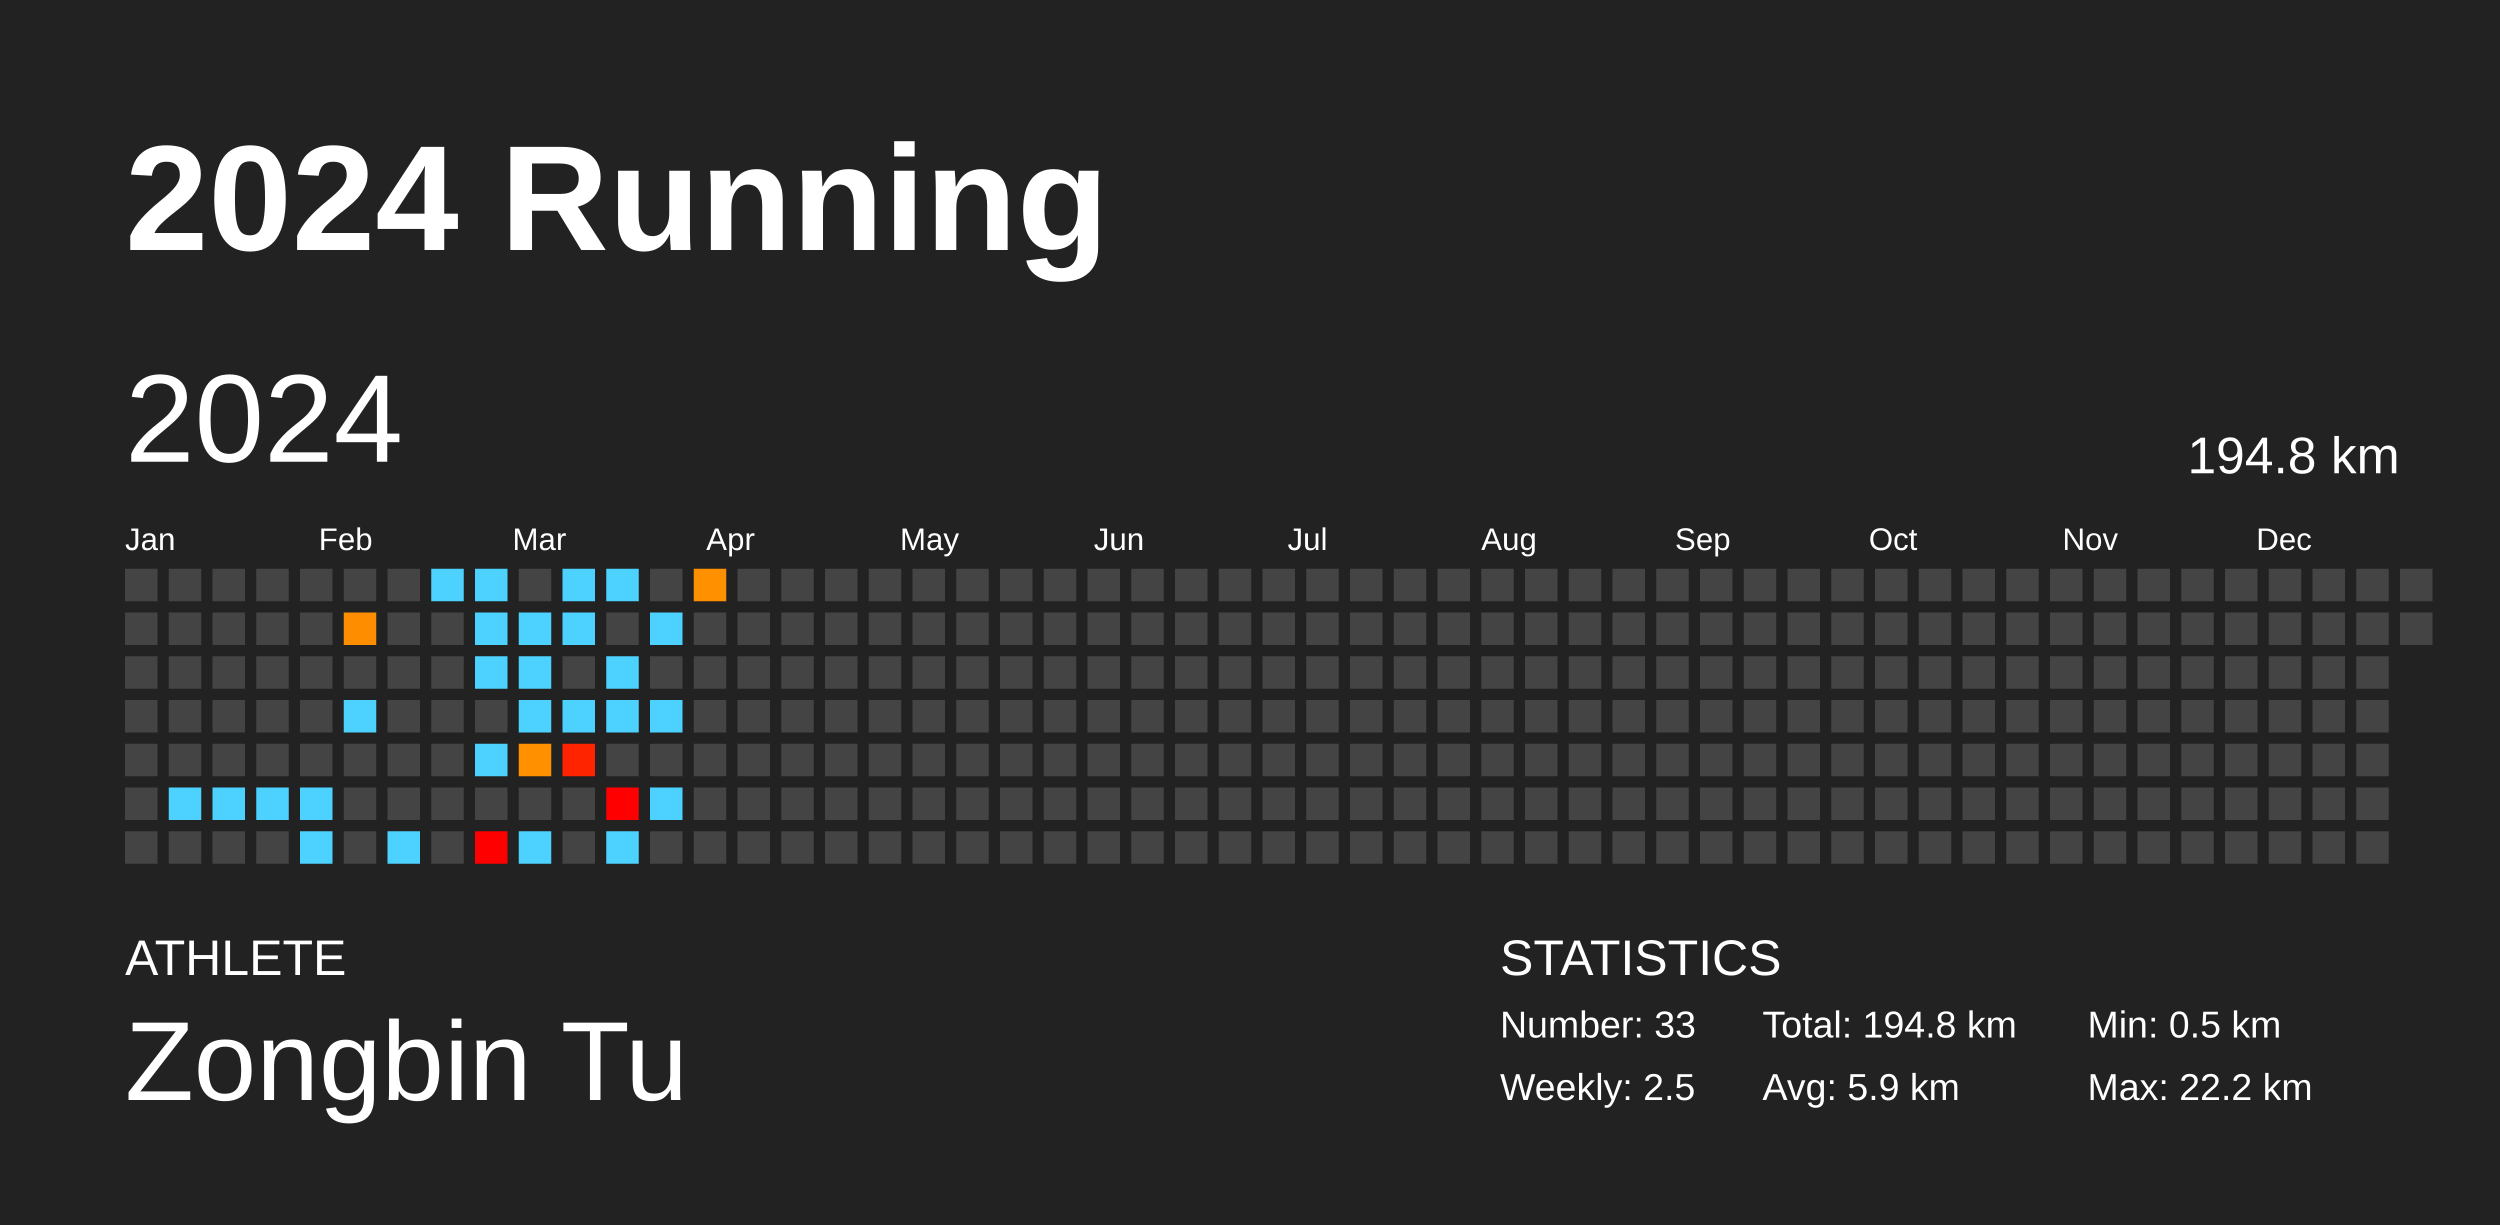
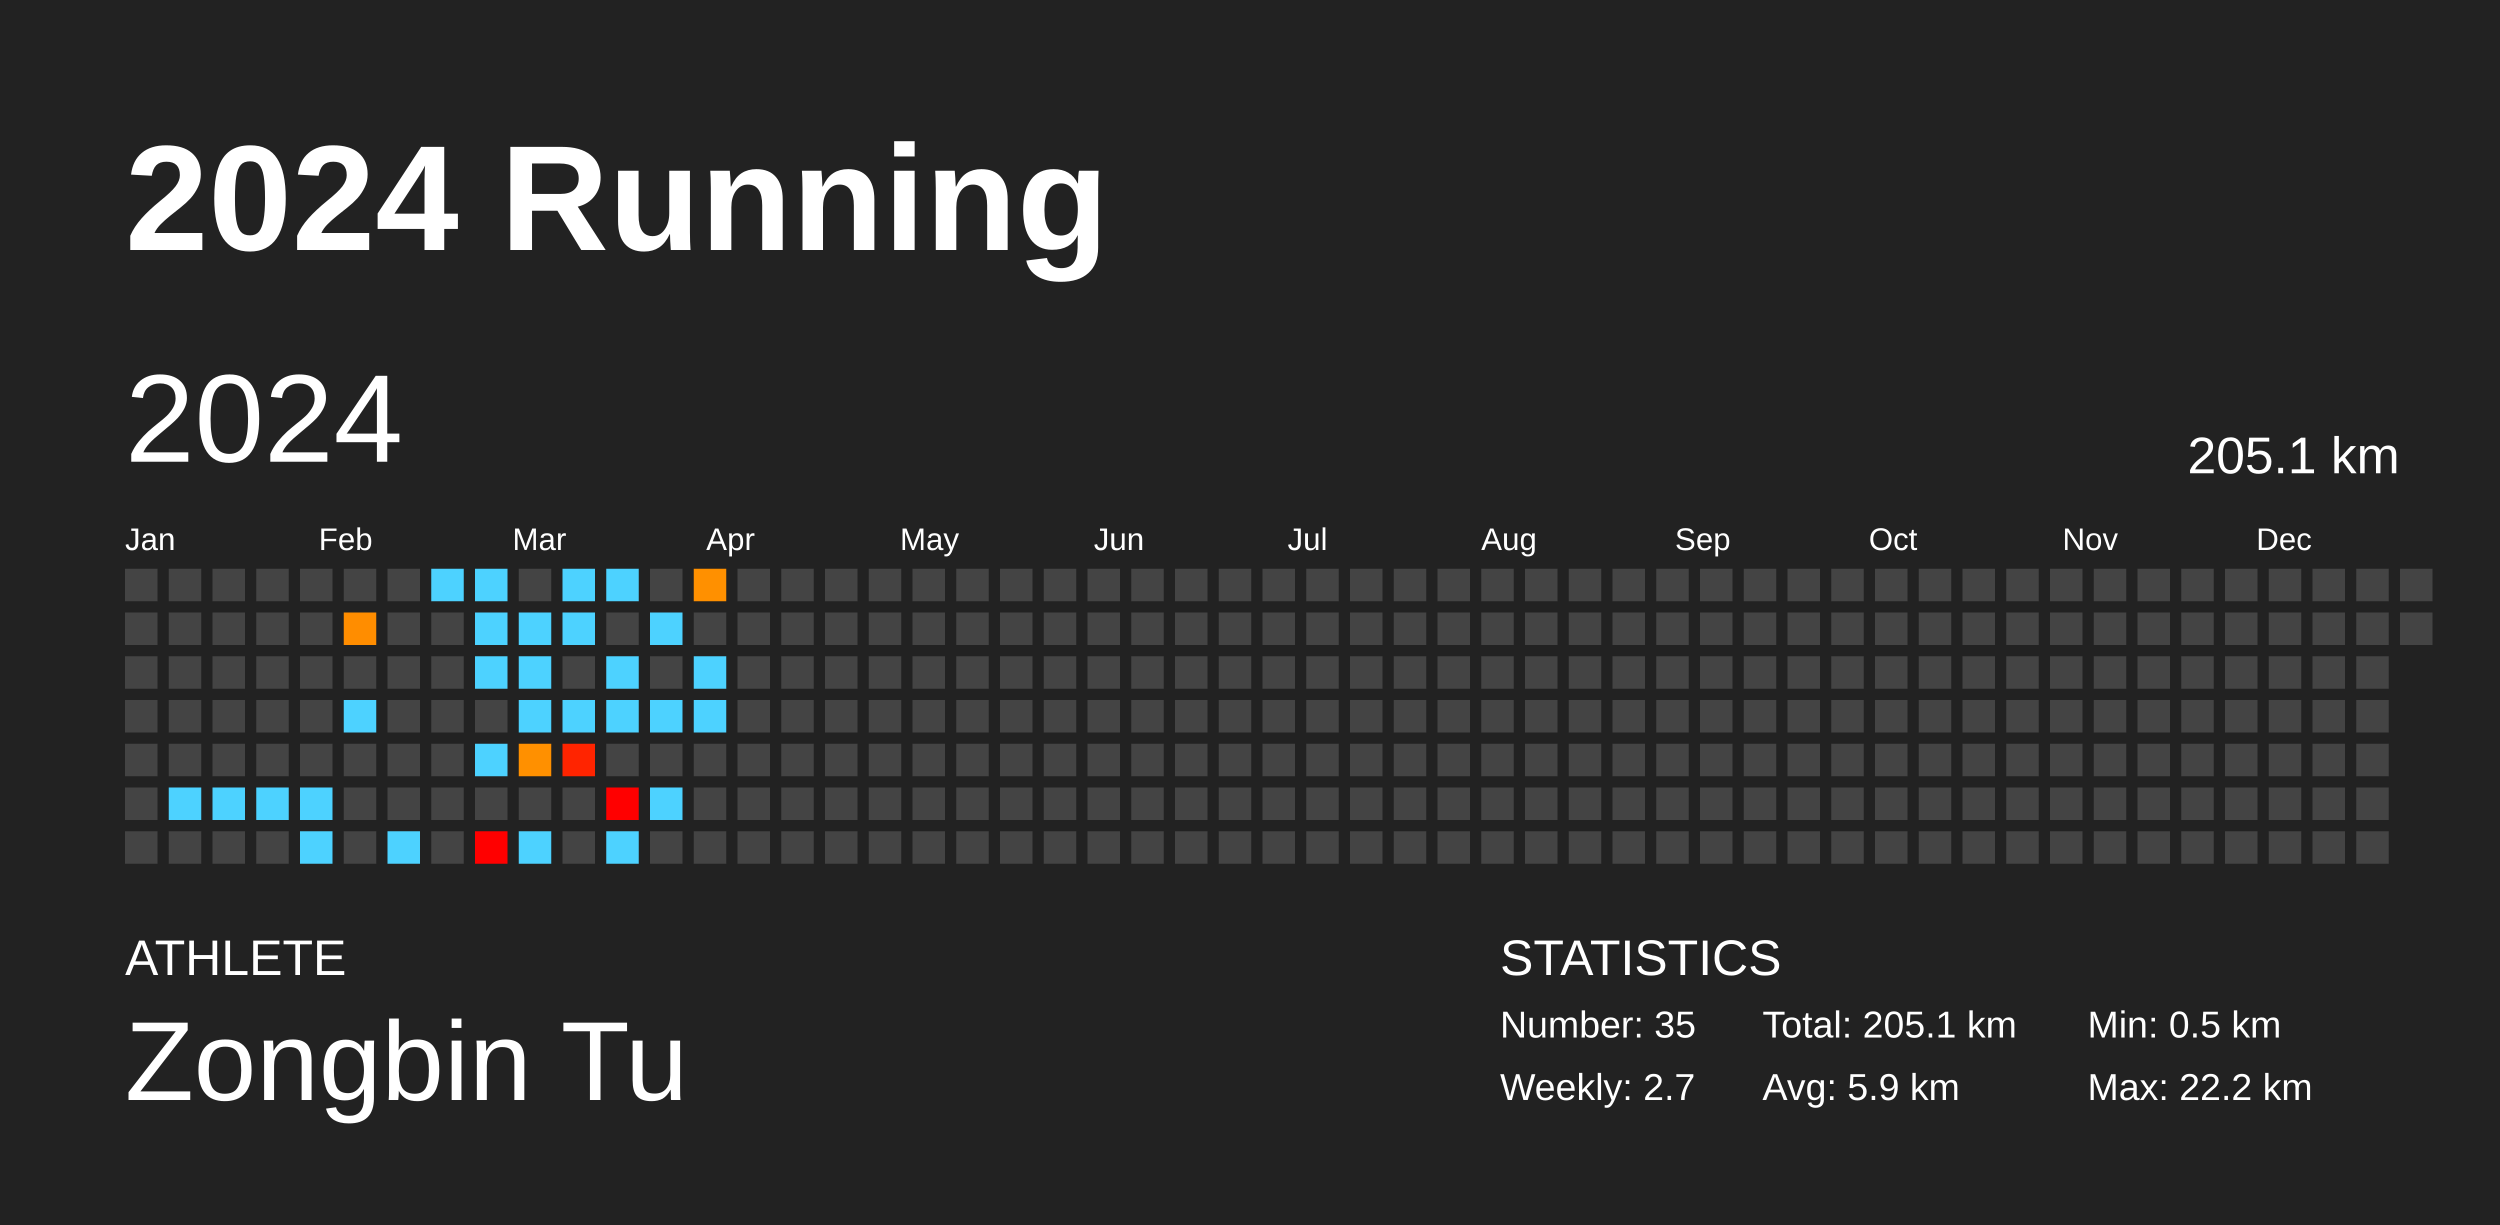
<svg xmlns="http://www.w3.org/2000/svg" baseProfile="full" height="98mm" version="1.1" viewBox="0,0,200,98" width="200mm">
  <defs />
  <rect fill="#222222" height="98" width="200" x="0" y="0" />
  <text fill="#FFFFFF" style="font-size:12px; font-family:Arial; font-weight:bold;" x="10" y="20">2024 Running</text>
  <text fill="#FFFFFF" style="font-size:4px; font-family:Arial" x="10" y="78">ATHLETE</text>
  <text fill="#FFFFFF" style="font-size:9px; font-family:Arial" x="10" y="88">Zongbin Tu</text>
  <text fill="#FFFFFF" style="font-size:4px; font-family:Arial" x="120" y="78">STATISTICS</text>
-   <text fill="#FFFFFF" style="font-size:3px; font-family:Arial" x="120" y="83">Number: 33</text>
-   <text fill="#FFFFFF" style="font-size:3px; font-family:Arial" x="120" y="88">Weekly: 2.5</text>
-   <text fill="#FFFFFF" style="font-size:3px; font-family:Arial" x="141" y="83">Total: 194.8 km</text>
+   <text fill="#FFFFFF" style="font-size:3px; font-family:Arial" x="120" y="83">Number: 35</text>
+   <text fill="#FFFFFF" style="font-size:3px; font-family:Arial" x="120" y="88">Weekly: 2.7</text>
+   <text fill="#FFFFFF" style="font-size:3px; font-family:Arial" x="141" y="83">Total: 205.1 km</text>
  <text fill="#FFFFFF" style="font-size:3px; font-family:Arial" x="141" y="88">Avg: 5.9 km</text>
  <text fill="#FFFFFF" style="font-size:3px; font-family:Arial" x="167" y="83">Min: 0.5 km</text>
  <text fill="#FFFFFF" style="font-size:3px; font-family:Arial" x="167" y="88">Max: 22.2 km</text>
  <text dominant-baseline="hanging" fill="#FFFFFF" style="font-size:10.0px; font-family:Arial;" x="10" y="30">2024</text>
-   <text dominant-baseline="hanging" fill="#FFFFFF" style="font-size:4.125px; font-family:Arial;" x="175" y="35">194.8 km</text>
+   <text dominant-baseline="hanging" fill="#FFFFFF" style="font-size:4.125px; font-family:Arial;" x="175" y="35">205.1 km</text>
  <text fill="#FFFFFF" style="font-size:2.5px; font-family:Arial" x="10.0" y="44">Jan</text>
  <text fill="#FFFFFF" style="font-size:2.5px; font-family:Arial" x="25.5" y="44">Feb</text>
  <text fill="#FFFFFF" style="font-size:2.5px; font-family:Arial" x="41.0" y="44">Mar</text>
  <text fill="#FFFFFF" style="font-size:2.5px; font-family:Arial" x="56.5" y="44">Apr</text>
  <text fill="#FFFFFF" style="font-size:2.5px; font-family:Arial" x="72.0" y="44">May</text>
  <text fill="#FFFFFF" style="font-size:2.5px; font-family:Arial" x="87.5" y="44">Jun</text>
  <text fill="#FFFFFF" style="font-size:2.5px; font-family:Arial" x="103.0" y="44">Jul</text>
  <text fill="#FFFFFF" style="font-size:2.5px; font-family:Arial" x="118.5" y="44">Aug</text>
  <text fill="#FFFFFF" style="font-size:2.5px; font-family:Arial" x="134.0" y="44">Sep</text>
  <text fill="#FFFFFF" style="font-size:2.5px; font-family:Arial" x="149.5" y="44">Oct</text>
  <text fill="#FFFFFF" style="font-size:2.5px; font-family:Arial" x="165.0" y="44">Nov</text>
  <text fill="#FFFFFF" style="font-size:2.5px; font-family:Arial" x="180.5" y="44">Dec</text>
  <rect fill="#444444" height="2.6" width="2.6" x="10.0" y="45.5" />
  <rect fill="#444444" height="2.6" width="2.6" x="10.0" y="49.0" />
  <rect fill="#444444" height="2.6" width="2.6" x="10.0" y="52.5" />
  <rect fill="#444444" height="2.6" width="2.6" x="10.0" y="56.0" />
  <rect fill="#444444" height="2.6" width="2.6" x="10.0" y="59.5" />
  <rect fill="#444444" height="2.6" width="2.6" x="10.0" y="63.0" />
  <rect fill="#444444" height="2.6" width="2.6" x="10.0" y="66.5" />
  <rect fill="#444444" height="2.6" width="2.6" x="13.5" y="45.5" />
  <rect fill="#444444" height="2.6" width="2.6" x="13.5" y="49.0" />
  <rect fill="#444444" height="2.6" width="2.6" x="13.5" y="52.5" />
  <rect fill="#444444" height="2.6" width="2.6" x="13.5" y="56.0" />
  <rect fill="#444444" height="2.6" width="2.6" x="13.5" y="59.5" />
  <rect fill="#4dd2ff" height="2.6" width="2.6" x="13.5" y="63.0" />
  <rect fill="#444444" height="2.6" width="2.6" x="13.5" y="66.5" />
  <rect fill="#444444" height="2.6" width="2.6" x="17.0" y="45.5" />
  <rect fill="#444444" height="2.6" width="2.6" x="17.0" y="49.0" />
  <rect fill="#444444" height="2.6" width="2.6" x="17.0" y="52.5" />
  <rect fill="#444444" height="2.6" width="2.6" x="17.0" y="56.0" />
  <rect fill="#444444" height="2.6" width="2.6" x="17.0" y="59.5" />
  <rect fill="#4dd2ff" height="2.6" width="2.6" x="17.0" y="63.0" />
  <rect fill="#444444" height="2.6" width="2.6" x="17.0" y="66.5" />
  <rect fill="#444444" height="2.6" width="2.6" x="20.5" y="45.5" />
  <rect fill="#444444" height="2.6" width="2.6" x="20.5" y="49.0" />
  <rect fill="#444444" height="2.6" width="2.6" x="20.5" y="52.5" />
  <rect fill="#444444" height="2.6" width="2.6" x="20.5" y="56.0" />
  <rect fill="#444444" height="2.6" width="2.6" x="20.5" y="59.5" />
  <rect fill="#4dd2ff" height="2.6" width="2.6" x="20.5" y="63.0" />
  <rect fill="#444444" height="2.6" width="2.6" x="20.5" y="66.5" />
  <rect fill="#444444" height="2.6" width="2.6" x="24.0" y="45.5" />
  <rect fill="#444444" height="2.6" width="2.6" x="24.0" y="49.0" />
  <rect fill="#444444" height="2.6" width="2.6" x="24.0" y="52.5" />
  <rect fill="#444444" height="2.6" width="2.6" x="24.0" y="56.0" />
  <rect fill="#444444" height="2.6" width="2.6" x="24.0" y="59.5" />
  <rect fill="#4dd2ff" height="2.6" width="2.6" x="24.0" y="63.0" />
  <rect fill="#4dd2ff" height="2.6" width="2.6" x="24.0" y="66.5" />
  <rect fill="#444444" height="2.6" width="2.6" x="27.5" y="45.5" />
  <rect fill="#ff8d00" height="2.6" width="2.6" x="27.5" y="49.0" />
  <rect fill="#444444" height="2.6" width="2.6" x="27.5" y="52.5" />
  <rect fill="#4dd2ff" height="2.6" width="2.6" x="27.5" y="56.0" />
  <rect fill="#444444" height="2.6" width="2.6" x="27.5" y="59.5" />
  <rect fill="#444444" height="2.6" width="2.6" x="27.5" y="63.0" />
  <rect fill="#444444" height="2.6" width="2.6" x="27.5" y="66.5" />
  <rect fill="#444444" height="2.6" width="2.6" x="31.0" y="45.5" />
  <rect fill="#444444" height="2.6" width="2.6" x="31.0" y="49.0" />
  <rect fill="#444444" height="2.6" width="2.6" x="31.0" y="52.5" />
  <rect fill="#444444" height="2.6" width="2.6" x="31.0" y="56.0" />
  <rect fill="#444444" height="2.6" width="2.6" x="31.0" y="59.5" />
  <rect fill="#444444" height="2.6" width="2.6" x="31.0" y="63.0" />
  <rect fill="#4dd2ff" height="2.6" width="2.6" x="31.0" y="66.5" />
  <rect fill="#4dd2ff" height="2.6" width="2.6" x="34.5" y="45.5" />
  <rect fill="#444444" height="2.6" width="2.6" x="34.5" y="49.0" />
  <rect fill="#444444" height="2.6" width="2.6" x="34.5" y="52.5" />
  <rect fill="#444444" height="2.6" width="2.6" x="34.5" y="56.0" />
  <rect fill="#444444" height="2.6" width="2.6" x="34.5" y="59.5" />
  <rect fill="#444444" height="2.6" width="2.6" x="34.5" y="63.0" />
  <rect fill="#444444" height="2.6" width="2.6" x="34.5" y="66.5" />
  <rect fill="#4dd2ff" height="2.6" width="2.6" x="38.0" y="45.5" />
  <rect fill="#4dd2ff" height="2.6" width="2.6" x="38.0" y="49.0" />
  <rect fill="#4dd2ff" height="2.6" width="2.6" x="38.0" y="52.5" />
  <rect fill="#444444" height="2.6" width="2.6" x="38.0" y="56.0" />
  <rect fill="#4dd2ff" height="2.6" width="2.6" x="38.0" y="59.5" />
  <rect fill="#444444" height="2.6" width="2.6" x="38.0" y="63.0" />
  <rect fill="red" height="2.6" width="2.6" x="38.0" y="66.5" />
  <rect fill="#444444" height="2.6" width="2.6" x="41.5" y="45.5" />
  <rect fill="#4dd2ff" height="2.6" width="2.6" x="41.5" y="49.0" />
  <rect fill="#4dd2ff" height="2.6" width="2.6" x="41.5" y="52.5" />
  <rect fill="#4dd2ff" height="2.6" width="2.6" x="41.5" y="56.0" />
  <rect fill="#ff9000" height="2.6" width="2.6" x="41.5" y="59.5" />
  <rect fill="#444444" height="2.6" width="2.6" x="41.5" y="63.0" />
  <rect fill="#4dd2ff" height="2.6" width="2.6" x="41.5" y="66.5" />
  <rect fill="#4dd2ff" height="2.6" width="2.6" x="45.0" y="45.5" />
  <rect fill="#4dd2ff" height="2.6" width="2.6" x="45.0" y="49.0" />
  <rect fill="#444444" height="2.6" width="2.6" x="45.0" y="52.5" />
  <rect fill="#4dd2ff" height="2.6" width="2.6" x="45.0" y="56.0" />
  <rect fill="#ff2400" height="2.6" width="2.6" x="45.0" y="59.5" />
  <rect fill="#444444" height="2.6" width="2.6" x="45.0" y="63.0" />
  <rect fill="#444444" height="2.6" width="2.6" x="45.0" y="66.5" />
  <rect fill="#4dd2ff" height="2.6" width="2.6" x="48.5" y="45.5" />
  <rect fill="#444444" height="2.6" width="2.6" x="48.5" y="49.0" />
  <rect fill="#4dd2ff" height="2.6" width="2.6" x="48.5" y="52.5" />
  <rect fill="#4dd2ff" height="2.6" width="2.6" x="48.5" y="56.0" />
  <rect fill="#444444" height="2.6" width="2.6" x="48.5" y="59.5" />
  <rect fill="red" height="2.6" width="2.6" x="48.5" y="63.0" />
  <rect fill="#4dd2ff" height="2.6" width="2.6" x="48.5" y="66.5" />
  <rect fill="#444444" height="2.6" width="2.6" x="52.0" y="45.5" />
  <rect fill="#4dd2ff" height="2.6" width="2.6" x="52.0" y="49.0" />
  <rect fill="#444444" height="2.6" width="2.6" x="52.0" y="52.5" />
  <rect fill="#4dd2ff" height="2.6" width="2.6" x="52.0" y="56.0" />
  <rect fill="#444444" height="2.6" width="2.6" x="52.0" y="59.5" />
  <rect fill="#4dd2ff" height="2.6" width="2.6" x="52.0" y="63.0" />
  <rect fill="#444444" height="2.6" width="2.6" x="52.0" y="66.5" />
  <rect fill="#ff9000" height="2.6" width="2.6" x="55.5" y="45.5" />
  <rect fill="#444444" height="2.6" width="2.6" x="55.5" y="49.0" />
-   <rect fill="#444444" height="2.6" width="2.6" x="55.5" y="52.5" />
-   <rect fill="#444444" height="2.6" width="2.6" x="55.5" y="56.0" />
+   <rect fill="#4dd2ff" height="2.6" width="2.6" x="55.5" y="52.5" />
+   <rect fill="#4dd2ff" height="2.6" width="2.6" x="55.5" y="56.0" />
  <rect fill="#444444" height="2.6" width="2.6" x="55.5" y="59.5" />
  <rect fill="#444444" height="2.6" width="2.6" x="55.5" y="63.0" />
  <rect fill="#444444" height="2.6" width="2.6" x="55.5" y="66.5" />
  <rect fill="#444444" height="2.6" width="2.6" x="59.0" y="45.5" />
  <rect fill="#444444" height="2.6" width="2.6" x="59.0" y="49.0" />
  <rect fill="#444444" height="2.6" width="2.6" x="59.0" y="52.5" />
  <rect fill="#444444" height="2.6" width="2.6" x="59.0" y="56.0" />
  <rect fill="#444444" height="2.6" width="2.6" x="59.0" y="59.5" />
  <rect fill="#444444" height="2.6" width="2.6" x="59.0" y="63.0" />
  <rect fill="#444444" height="2.6" width="2.6" x="59.0" y="66.5" />
  <rect fill="#444444" height="2.6" width="2.6" x="62.5" y="45.5" />
  <rect fill="#444444" height="2.6" width="2.6" x="62.5" y="49.0" />
  <rect fill="#444444" height="2.6" width="2.6" x="62.5" y="52.5" />
  <rect fill="#444444" height="2.6" width="2.6" x="62.5" y="56.0" />
  <rect fill="#444444" height="2.6" width="2.6" x="62.5" y="59.5" />
  <rect fill="#444444" height="2.6" width="2.6" x="62.5" y="63.0" />
  <rect fill="#444444" height="2.6" width="2.6" x="62.5" y="66.5" />
  <rect fill="#444444" height="2.6" width="2.6" x="66.0" y="45.5" />
  <rect fill="#444444" height="2.6" width="2.6" x="66.0" y="49.0" />
  <rect fill="#444444" height="2.6" width="2.6" x="66.0" y="52.5" />
  <rect fill="#444444" height="2.6" width="2.6" x="66.0" y="56.0" />
  <rect fill="#444444" height="2.6" width="2.6" x="66.0" y="59.5" />
  <rect fill="#444444" height="2.6" width="2.6" x="66.0" y="63.0" />
  <rect fill="#444444" height="2.6" width="2.6" x="66.0" y="66.5" />
  <rect fill="#444444" height="2.6" width="2.6" x="69.5" y="45.5" />
  <rect fill="#444444" height="2.6" width="2.6" x="69.5" y="49.0" />
  <rect fill="#444444" height="2.6" width="2.6" x="69.5" y="52.5" />
  <rect fill="#444444" height="2.6" width="2.6" x="69.5" y="56.0" />
  <rect fill="#444444" height="2.6" width="2.6" x="69.5" y="59.5" />
  <rect fill="#444444" height="2.6" width="2.6" x="69.5" y="63.0" />
  <rect fill="#444444" height="2.6" width="2.6" x="69.5" y="66.5" />
  <rect fill="#444444" height="2.6" width="2.6" x="73.0" y="45.5" />
  <rect fill="#444444" height="2.6" width="2.6" x="73.0" y="49.0" />
  <rect fill="#444444" height="2.6" width="2.6" x="73.0" y="52.5" />
  <rect fill="#444444" height="2.6" width="2.6" x="73.0" y="56.0" />
  <rect fill="#444444" height="2.6" width="2.6" x="73.0" y="59.5" />
  <rect fill="#444444" height="2.6" width="2.6" x="73.0" y="63.0" />
  <rect fill="#444444" height="2.6" width="2.6" x="73.0" y="66.5" />
  <rect fill="#444444" height="2.6" width="2.6" x="76.5" y="45.5" />
  <rect fill="#444444" height="2.6" width="2.6" x="76.5" y="49.0" />
  <rect fill="#444444" height="2.6" width="2.6" x="76.5" y="52.5" />
  <rect fill="#444444" height="2.6" width="2.6" x="76.5" y="56.0" />
  <rect fill="#444444" height="2.6" width="2.6" x="76.5" y="59.5" />
  <rect fill="#444444" height="2.6" width="2.6" x="76.5" y="63.0" />
  <rect fill="#444444" height="2.6" width="2.6" x="76.5" y="66.5" />
  <rect fill="#444444" height="2.6" width="2.6" x="80.0" y="45.5" />
  <rect fill="#444444" height="2.6" width="2.6" x="80.0" y="49.0" />
  <rect fill="#444444" height="2.6" width="2.6" x="80.0" y="52.5" />
  <rect fill="#444444" height="2.6" width="2.6" x="80.0" y="56.0" />
  <rect fill="#444444" height="2.6" width="2.6" x="80.0" y="59.5" />
  <rect fill="#444444" height="2.6" width="2.6" x="80.0" y="63.0" />
  <rect fill="#444444" height="2.6" width="2.6" x="80.0" y="66.5" />
  <rect fill="#444444" height="2.6" width="2.6" x="83.5" y="45.5" />
  <rect fill="#444444" height="2.6" width="2.6" x="83.5" y="49.0" />
  <rect fill="#444444" height="2.6" width="2.6" x="83.5" y="52.5" />
  <rect fill="#444444" height="2.6" width="2.6" x="83.5" y="56.0" />
  <rect fill="#444444" height="2.6" width="2.6" x="83.5" y="59.5" />
  <rect fill="#444444" height="2.6" width="2.6" x="83.5" y="63.0" />
  <rect fill="#444444" height="2.6" width="2.6" x="83.5" y="66.5" />
  <rect fill="#444444" height="2.6" width="2.6" x="87.0" y="45.5" />
  <rect fill="#444444" height="2.6" width="2.6" x="87.0" y="49.0" />
  <rect fill="#444444" height="2.6" width="2.6" x="87.0" y="52.5" />
  <rect fill="#444444" height="2.6" width="2.6" x="87.0" y="56.0" />
  <rect fill="#444444" height="2.6" width="2.6" x="87.0" y="59.5" />
  <rect fill="#444444" height="2.6" width="2.6" x="87.0" y="63.0" />
  <rect fill="#444444" height="2.6" width="2.6" x="87.0" y="66.5" />
  <rect fill="#444444" height="2.6" width="2.6" x="90.5" y="45.5" />
  <rect fill="#444444" height="2.6" width="2.6" x="90.5" y="49.0" />
  <rect fill="#444444" height="2.6" width="2.6" x="90.5" y="52.5" />
  <rect fill="#444444" height="2.6" width="2.6" x="90.5" y="56.0" />
  <rect fill="#444444" height="2.6" width="2.6" x="90.5" y="59.5" />
  <rect fill="#444444" height="2.6" width="2.6" x="90.5" y="63.0" />
  <rect fill="#444444" height="2.6" width="2.6" x="90.5" y="66.5" />
  <rect fill="#444444" height="2.6" width="2.6" x="94.0" y="45.5" />
  <rect fill="#444444" height="2.6" width="2.6" x="94.0" y="49.0" />
  <rect fill="#444444" height="2.6" width="2.6" x="94.0" y="52.5" />
  <rect fill="#444444" height="2.6" width="2.6" x="94.0" y="56.0" />
  <rect fill="#444444" height="2.6" width="2.6" x="94.0" y="59.5" />
  <rect fill="#444444" height="2.6" width="2.6" x="94.0" y="63.0" />
  <rect fill="#444444" height="2.6" width="2.6" x="94.0" y="66.5" />
  <rect fill="#444444" height="2.6" width="2.6" x="97.5" y="45.5" />
  <rect fill="#444444" height="2.6" width="2.6" x="97.5" y="49.0" />
  <rect fill="#444444" height="2.6" width="2.6" x="97.5" y="52.5" />
  <rect fill="#444444" height="2.6" width="2.6" x="97.5" y="56.0" />
  <rect fill="#444444" height="2.6" width="2.6" x="97.5" y="59.5" />
  <rect fill="#444444" height="2.6" width="2.6" x="97.5" y="63.0" />
  <rect fill="#444444" height="2.6" width="2.6" x="97.5" y="66.5" />
  <rect fill="#444444" height="2.6" width="2.6" x="101.0" y="45.5" />
  <rect fill="#444444" height="2.6" width="2.6" x="101.0" y="49.0" />
  <rect fill="#444444" height="2.6" width="2.6" x="101.0" y="52.5" />
  <rect fill="#444444" height="2.6" width="2.6" x="101.0" y="56.0" />
  <rect fill="#444444" height="2.6" width="2.6" x="101.0" y="59.5" />
  <rect fill="#444444" height="2.6" width="2.6" x="101.0" y="63.0" />
  <rect fill="#444444" height="2.6" width="2.6" x="101.0" y="66.5" />
  <rect fill="#444444" height="2.6" width="2.6" x="104.5" y="45.5" />
  <rect fill="#444444" height="2.6" width="2.6" x="104.5" y="49.0" />
  <rect fill="#444444" height="2.6" width="2.6" x="104.5" y="52.5" />
  <rect fill="#444444" height="2.6" width="2.6" x="104.5" y="56.0" />
  <rect fill="#444444" height="2.6" width="2.6" x="104.5" y="59.5" />
  <rect fill="#444444" height="2.6" width="2.6" x="104.5" y="63.0" />
  <rect fill="#444444" height="2.6" width="2.6" x="104.5" y="66.5" />
  <rect fill="#444444" height="2.6" width="2.6" x="108.0" y="45.5" />
  <rect fill="#444444" height="2.6" width="2.6" x="108.0" y="49.0" />
  <rect fill="#444444" height="2.6" width="2.6" x="108.0" y="52.5" />
  <rect fill="#444444" height="2.6" width="2.6" x="108.0" y="56.0" />
  <rect fill="#444444" height="2.6" width="2.6" x="108.0" y="59.5" />
  <rect fill="#444444" height="2.6" width="2.6" x="108.0" y="63.0" />
  <rect fill="#444444" height="2.6" width="2.6" x="108.0" y="66.5" />
  <rect fill="#444444" height="2.6" width="2.6" x="111.5" y="45.5" />
  <rect fill="#444444" height="2.6" width="2.6" x="111.5" y="49.0" />
  <rect fill="#444444" height="2.6" width="2.6" x="111.5" y="52.5" />
  <rect fill="#444444" height="2.6" width="2.6" x="111.5" y="56.0" />
  <rect fill="#444444" height="2.6" width="2.6" x="111.5" y="59.5" />
  <rect fill="#444444" height="2.6" width="2.6" x="111.5" y="63.0" />
  <rect fill="#444444" height="2.6" width="2.6" x="111.5" y="66.5" />
  <rect fill="#444444" height="2.6" width="2.6" x="115.0" y="45.5" />
  <rect fill="#444444" height="2.6" width="2.6" x="115.0" y="49.0" />
  <rect fill="#444444" height="2.6" width="2.6" x="115.0" y="52.5" />
  <rect fill="#444444" height="2.6" width="2.6" x="115.0" y="56.0" />
  <rect fill="#444444" height="2.6" width="2.6" x="115.0" y="59.5" />
  <rect fill="#444444" height="2.6" width="2.6" x="115.0" y="63.0" />
  <rect fill="#444444" height="2.6" width="2.6" x="115.0" y="66.5" />
  <rect fill="#444444" height="2.6" width="2.6" x="118.5" y="45.5" />
  <rect fill="#444444" height="2.6" width="2.6" x="118.5" y="49.0" />
  <rect fill="#444444" height="2.6" width="2.6" x="118.5" y="52.5" />
  <rect fill="#444444" height="2.6" width="2.6" x="118.5" y="56.0" />
  <rect fill="#444444" height="2.6" width="2.6" x="118.5" y="59.5" />
  <rect fill="#444444" height="2.6" width="2.6" x="118.5" y="63.0" />
  <rect fill="#444444" height="2.6" width="2.6" x="118.5" y="66.5" />
  <rect fill="#444444" height="2.6" width="2.6" x="122.0" y="45.5" />
  <rect fill="#444444" height="2.6" width="2.6" x="122.0" y="49.0" />
  <rect fill="#444444" height="2.6" width="2.6" x="122.0" y="52.5" />
  <rect fill="#444444" height="2.6" width="2.6" x="122.0" y="56.0" />
  <rect fill="#444444" height="2.6" width="2.6" x="122.0" y="59.5" />
  <rect fill="#444444" height="2.6" width="2.6" x="122.0" y="63.0" />
  <rect fill="#444444" height="2.6" width="2.6" x="122.0" y="66.5" />
  <rect fill="#444444" height="2.6" width="2.6" x="125.5" y="45.5" />
  <rect fill="#444444" height="2.6" width="2.6" x="125.5" y="49.0" />
  <rect fill="#444444" height="2.6" width="2.6" x="125.5" y="52.5" />
  <rect fill="#444444" height="2.6" width="2.6" x="125.5" y="56.0" />
  <rect fill="#444444" height="2.6" width="2.6" x="125.5" y="59.5" />
  <rect fill="#444444" height="2.6" width="2.6" x="125.5" y="63.0" />
  <rect fill="#444444" height="2.6" width="2.6" x="125.5" y="66.5" />
  <rect fill="#444444" height="2.6" width="2.6" x="129.0" y="45.5" />
  <rect fill="#444444" height="2.6" width="2.6" x="129.0" y="49.0" />
  <rect fill="#444444" height="2.6" width="2.6" x="129.0" y="52.5" />
  <rect fill="#444444" height="2.6" width="2.6" x="129.0" y="56.0" />
  <rect fill="#444444" height="2.6" width="2.6" x="129.0" y="59.5" />
  <rect fill="#444444" height="2.6" width="2.6" x="129.0" y="63.0" />
  <rect fill="#444444" height="2.6" width="2.6" x="129.0" y="66.5" />
  <rect fill="#444444" height="2.6" width="2.6" x="132.5" y="45.5" />
  <rect fill="#444444" height="2.6" width="2.6" x="132.5" y="49.0" />
  <rect fill="#444444" height="2.6" width="2.6" x="132.5" y="52.5" />
  <rect fill="#444444" height="2.6" width="2.6" x="132.5" y="56.0" />
  <rect fill="#444444" height="2.6" width="2.6" x="132.5" y="59.5" />
  <rect fill="#444444" height="2.6" width="2.6" x="132.5" y="63.0" />
  <rect fill="#444444" height="2.6" width="2.6" x="132.5" y="66.5" />
  <rect fill="#444444" height="2.6" width="2.6" x="136.0" y="45.5" />
  <rect fill="#444444" height="2.6" width="2.6" x="136.0" y="49.0" />
  <rect fill="#444444" height="2.6" width="2.6" x="136.0" y="52.5" />
  <rect fill="#444444" height="2.6" width="2.6" x="136.0" y="56.0" />
  <rect fill="#444444" height="2.6" width="2.6" x="136.0" y="59.5" />
  <rect fill="#444444" height="2.6" width="2.6" x="136.0" y="63.0" />
  <rect fill="#444444" height="2.6" width="2.6" x="136.0" y="66.5" />
  <rect fill="#444444" height="2.6" width="2.6" x="139.5" y="45.5" />
  <rect fill="#444444" height="2.6" width="2.6" x="139.5" y="49.0" />
  <rect fill="#444444" height="2.6" width="2.6" x="139.5" y="52.5" />
  <rect fill="#444444" height="2.6" width="2.6" x="139.5" y="56.0" />
  <rect fill="#444444" height="2.6" width="2.6" x="139.5" y="59.5" />
  <rect fill="#444444" height="2.6" width="2.6" x="139.5" y="63.0" />
  <rect fill="#444444" height="2.6" width="2.6" x="139.5" y="66.5" />
  <rect fill="#444444" height="2.6" width="2.6" x="143.0" y="45.5" />
  <rect fill="#444444" height="2.6" width="2.6" x="143.0" y="49.0" />
  <rect fill="#444444" height="2.6" width="2.6" x="143.0" y="52.5" />
  <rect fill="#444444" height="2.6" width="2.6" x="143.0" y="56.0" />
  <rect fill="#444444" height="2.6" width="2.6" x="143.0" y="59.5" />
  <rect fill="#444444" height="2.6" width="2.6" x="143.0" y="63.0" />
  <rect fill="#444444" height="2.6" width="2.6" x="143.0" y="66.5" />
  <rect fill="#444444" height="2.6" width="2.6" x="146.5" y="45.5" />
  <rect fill="#444444" height="2.6" width="2.6" x="146.5" y="49.0" />
  <rect fill="#444444" height="2.6" width="2.6" x="146.5" y="52.5" />
  <rect fill="#444444" height="2.6" width="2.6" x="146.5" y="56.0" />
  <rect fill="#444444" height="2.6" width="2.6" x="146.5" y="59.5" />
  <rect fill="#444444" height="2.6" width="2.6" x="146.5" y="63.0" />
  <rect fill="#444444" height="2.6" width="2.6" x="146.5" y="66.5" />
  <rect fill="#444444" height="2.6" width="2.6" x="150.0" y="45.5" />
  <rect fill="#444444" height="2.6" width="2.6" x="150.0" y="49.0" />
  <rect fill="#444444" height="2.6" width="2.6" x="150.0" y="52.5" />
  <rect fill="#444444" height="2.6" width="2.6" x="150.0" y="56.0" />
  <rect fill="#444444" height="2.6" width="2.6" x="150.0" y="59.5" />
  <rect fill="#444444" height="2.6" width="2.6" x="150.0" y="63.0" />
  <rect fill="#444444" height="2.6" width="2.6" x="150.0" y="66.5" />
  <rect fill="#444444" height="2.6" width="2.6" x="153.5" y="45.5" />
  <rect fill="#444444" height="2.6" width="2.6" x="153.5" y="49.0" />
  <rect fill="#444444" height="2.6" width="2.6" x="153.5" y="52.5" />
  <rect fill="#444444" height="2.6" width="2.6" x="153.5" y="56.0" />
  <rect fill="#444444" height="2.6" width="2.6" x="153.5" y="59.5" />
  <rect fill="#444444" height="2.6" width="2.6" x="153.5" y="63.0" />
  <rect fill="#444444" height="2.6" width="2.6" x="153.5" y="66.5" />
  <rect fill="#444444" height="2.6" width="2.6" x="157.0" y="45.5" />
  <rect fill="#444444" height="2.6" width="2.6" x="157.0" y="49.0" />
  <rect fill="#444444" height="2.6" width="2.6" x="157.0" y="52.5" />
  <rect fill="#444444" height="2.6" width="2.6" x="157.0" y="56.0" />
  <rect fill="#444444" height="2.6" width="2.6" x="157.0" y="59.5" />
  <rect fill="#444444" height="2.6" width="2.6" x="157.0" y="63.0" />
  <rect fill="#444444" height="2.6" width="2.6" x="157.0" y="66.5" />
  <rect fill="#444444" height="2.6" width="2.6" x="160.5" y="45.5" />
  <rect fill="#444444" height="2.6" width="2.6" x="160.5" y="49.0" />
  <rect fill="#444444" height="2.6" width="2.6" x="160.5" y="52.5" />
  <rect fill="#444444" height="2.6" width="2.6" x="160.5" y="56.0" />
  <rect fill="#444444" height="2.6" width="2.6" x="160.5" y="59.5" />
  <rect fill="#444444" height="2.6" width="2.6" x="160.5" y="63.0" />
  <rect fill="#444444" height="2.6" width="2.6" x="160.5" y="66.5" />
  <rect fill="#444444" height="2.6" width="2.6" x="164.0" y="45.5" />
  <rect fill="#444444" height="2.6" width="2.6" x="164.0" y="49.0" />
  <rect fill="#444444" height="2.6" width="2.6" x="164.0" y="52.5" />
  <rect fill="#444444" height="2.6" width="2.6" x="164.0" y="56.0" />
  <rect fill="#444444" height="2.6" width="2.6" x="164.0" y="59.5" />
  <rect fill="#444444" height="2.6" width="2.6" x="164.0" y="63.0" />
  <rect fill="#444444" height="2.6" width="2.6" x="164.0" y="66.5" />
  <rect fill="#444444" height="2.6" width="2.6" x="167.5" y="45.5" />
  <rect fill="#444444" height="2.6" width="2.6" x="167.5" y="49.0" />
  <rect fill="#444444" height="2.6" width="2.6" x="167.5" y="52.5" />
  <rect fill="#444444" height="2.6" width="2.6" x="167.5" y="56.0" />
  <rect fill="#444444" height="2.6" width="2.6" x="167.5" y="59.5" />
  <rect fill="#444444" height="2.6" width="2.6" x="167.5" y="63.0" />
  <rect fill="#444444" height="2.6" width="2.6" x="167.5" y="66.5" />
  <rect fill="#444444" height="2.6" width="2.6" x="171.0" y="45.5" />
  <rect fill="#444444" height="2.6" width="2.6" x="171.0" y="49.0" />
  <rect fill="#444444" height="2.6" width="2.6" x="171.0" y="52.5" />
  <rect fill="#444444" height="2.6" width="2.6" x="171.0" y="56.0" />
  <rect fill="#444444" height="2.6" width="2.6" x="171.0" y="59.5" />
  <rect fill="#444444" height="2.6" width="2.6" x="171.0" y="63.0" />
  <rect fill="#444444" height="2.6" width="2.6" x="171.0" y="66.5" />
  <rect fill="#444444" height="2.6" width="2.6" x="174.5" y="45.5" />
  <rect fill="#444444" height="2.6" width="2.6" x="174.5" y="49.0" />
  <rect fill="#444444" height="2.6" width="2.6" x="174.5" y="52.5" />
  <rect fill="#444444" height="2.6" width="2.6" x="174.5" y="56.0" />
  <rect fill="#444444" height="2.6" width="2.6" x="174.5" y="59.5" />
  <rect fill="#444444" height="2.6" width="2.6" x="174.5" y="63.0" />
  <rect fill="#444444" height="2.6" width="2.6" x="174.5" y="66.5" />
  <rect fill="#444444" height="2.6" width="2.6" x="178.0" y="45.5" />
  <rect fill="#444444" height="2.6" width="2.6" x="178.0" y="49.0" />
  <rect fill="#444444" height="2.6" width="2.6" x="178.0" y="52.5" />
  <rect fill="#444444" height="2.6" width="2.6" x="178.0" y="56.0" />
  <rect fill="#444444" height="2.6" width="2.6" x="178.0" y="59.5" />
  <rect fill="#444444" height="2.6" width="2.6" x="178.0" y="63.0" />
  <rect fill="#444444" height="2.6" width="2.6" x="178.0" y="66.5" />
  <rect fill="#444444" height="2.6" width="2.6" x="181.5" y="45.5" />
  <rect fill="#444444" height="2.6" width="2.6" x="181.5" y="49.0" />
  <rect fill="#444444" height="2.6" width="2.6" x="181.5" y="52.5" />
  <rect fill="#444444" height="2.6" width="2.6" x="181.5" y="56.0" />
  <rect fill="#444444" height="2.6" width="2.6" x="181.5" y="59.5" />
  <rect fill="#444444" height="2.6" width="2.6" x="181.5" y="63.0" />
  <rect fill="#444444" height="2.6" width="2.6" x="181.5" y="66.5" />
  <rect fill="#444444" height="2.6" width="2.6" x="185.0" y="45.5" />
  <rect fill="#444444" height="2.6" width="2.6" x="185.0" y="49.0" />
  <rect fill="#444444" height="2.6" width="2.6" x="185.0" y="52.5" />
  <rect fill="#444444" height="2.6" width="2.6" x="185.0" y="56.0" />
  <rect fill="#444444" height="2.6" width="2.6" x="185.0" y="59.5" />
  <rect fill="#444444" height="2.6" width="2.6" x="185.0" y="63.0" />
  <rect fill="#444444" height="2.6" width="2.6" x="185.0" y="66.5" />
  <rect fill="#444444" height="2.6" width="2.6" x="188.5" y="45.5" />
  <rect fill="#444444" height="2.6" width="2.6" x="188.5" y="49.0" />
  <rect fill="#444444" height="2.6" width="2.6" x="188.5" y="52.5" />
  <rect fill="#444444" height="2.6" width="2.6" x="188.5" y="56.0" />
  <rect fill="#444444" height="2.6" width="2.6" x="188.5" y="59.5" />
  <rect fill="#444444" height="2.6" width="2.6" x="188.5" y="63.0" />
  <rect fill="#444444" height="2.6" width="2.6" x="188.5" y="66.5" />
  <rect fill="#444444" height="2.6" width="2.6" x="192.0" y="45.5" />
  <rect fill="#444444" height="2.6" width="2.6" x="192.0" y="49.0" />
</svg>
